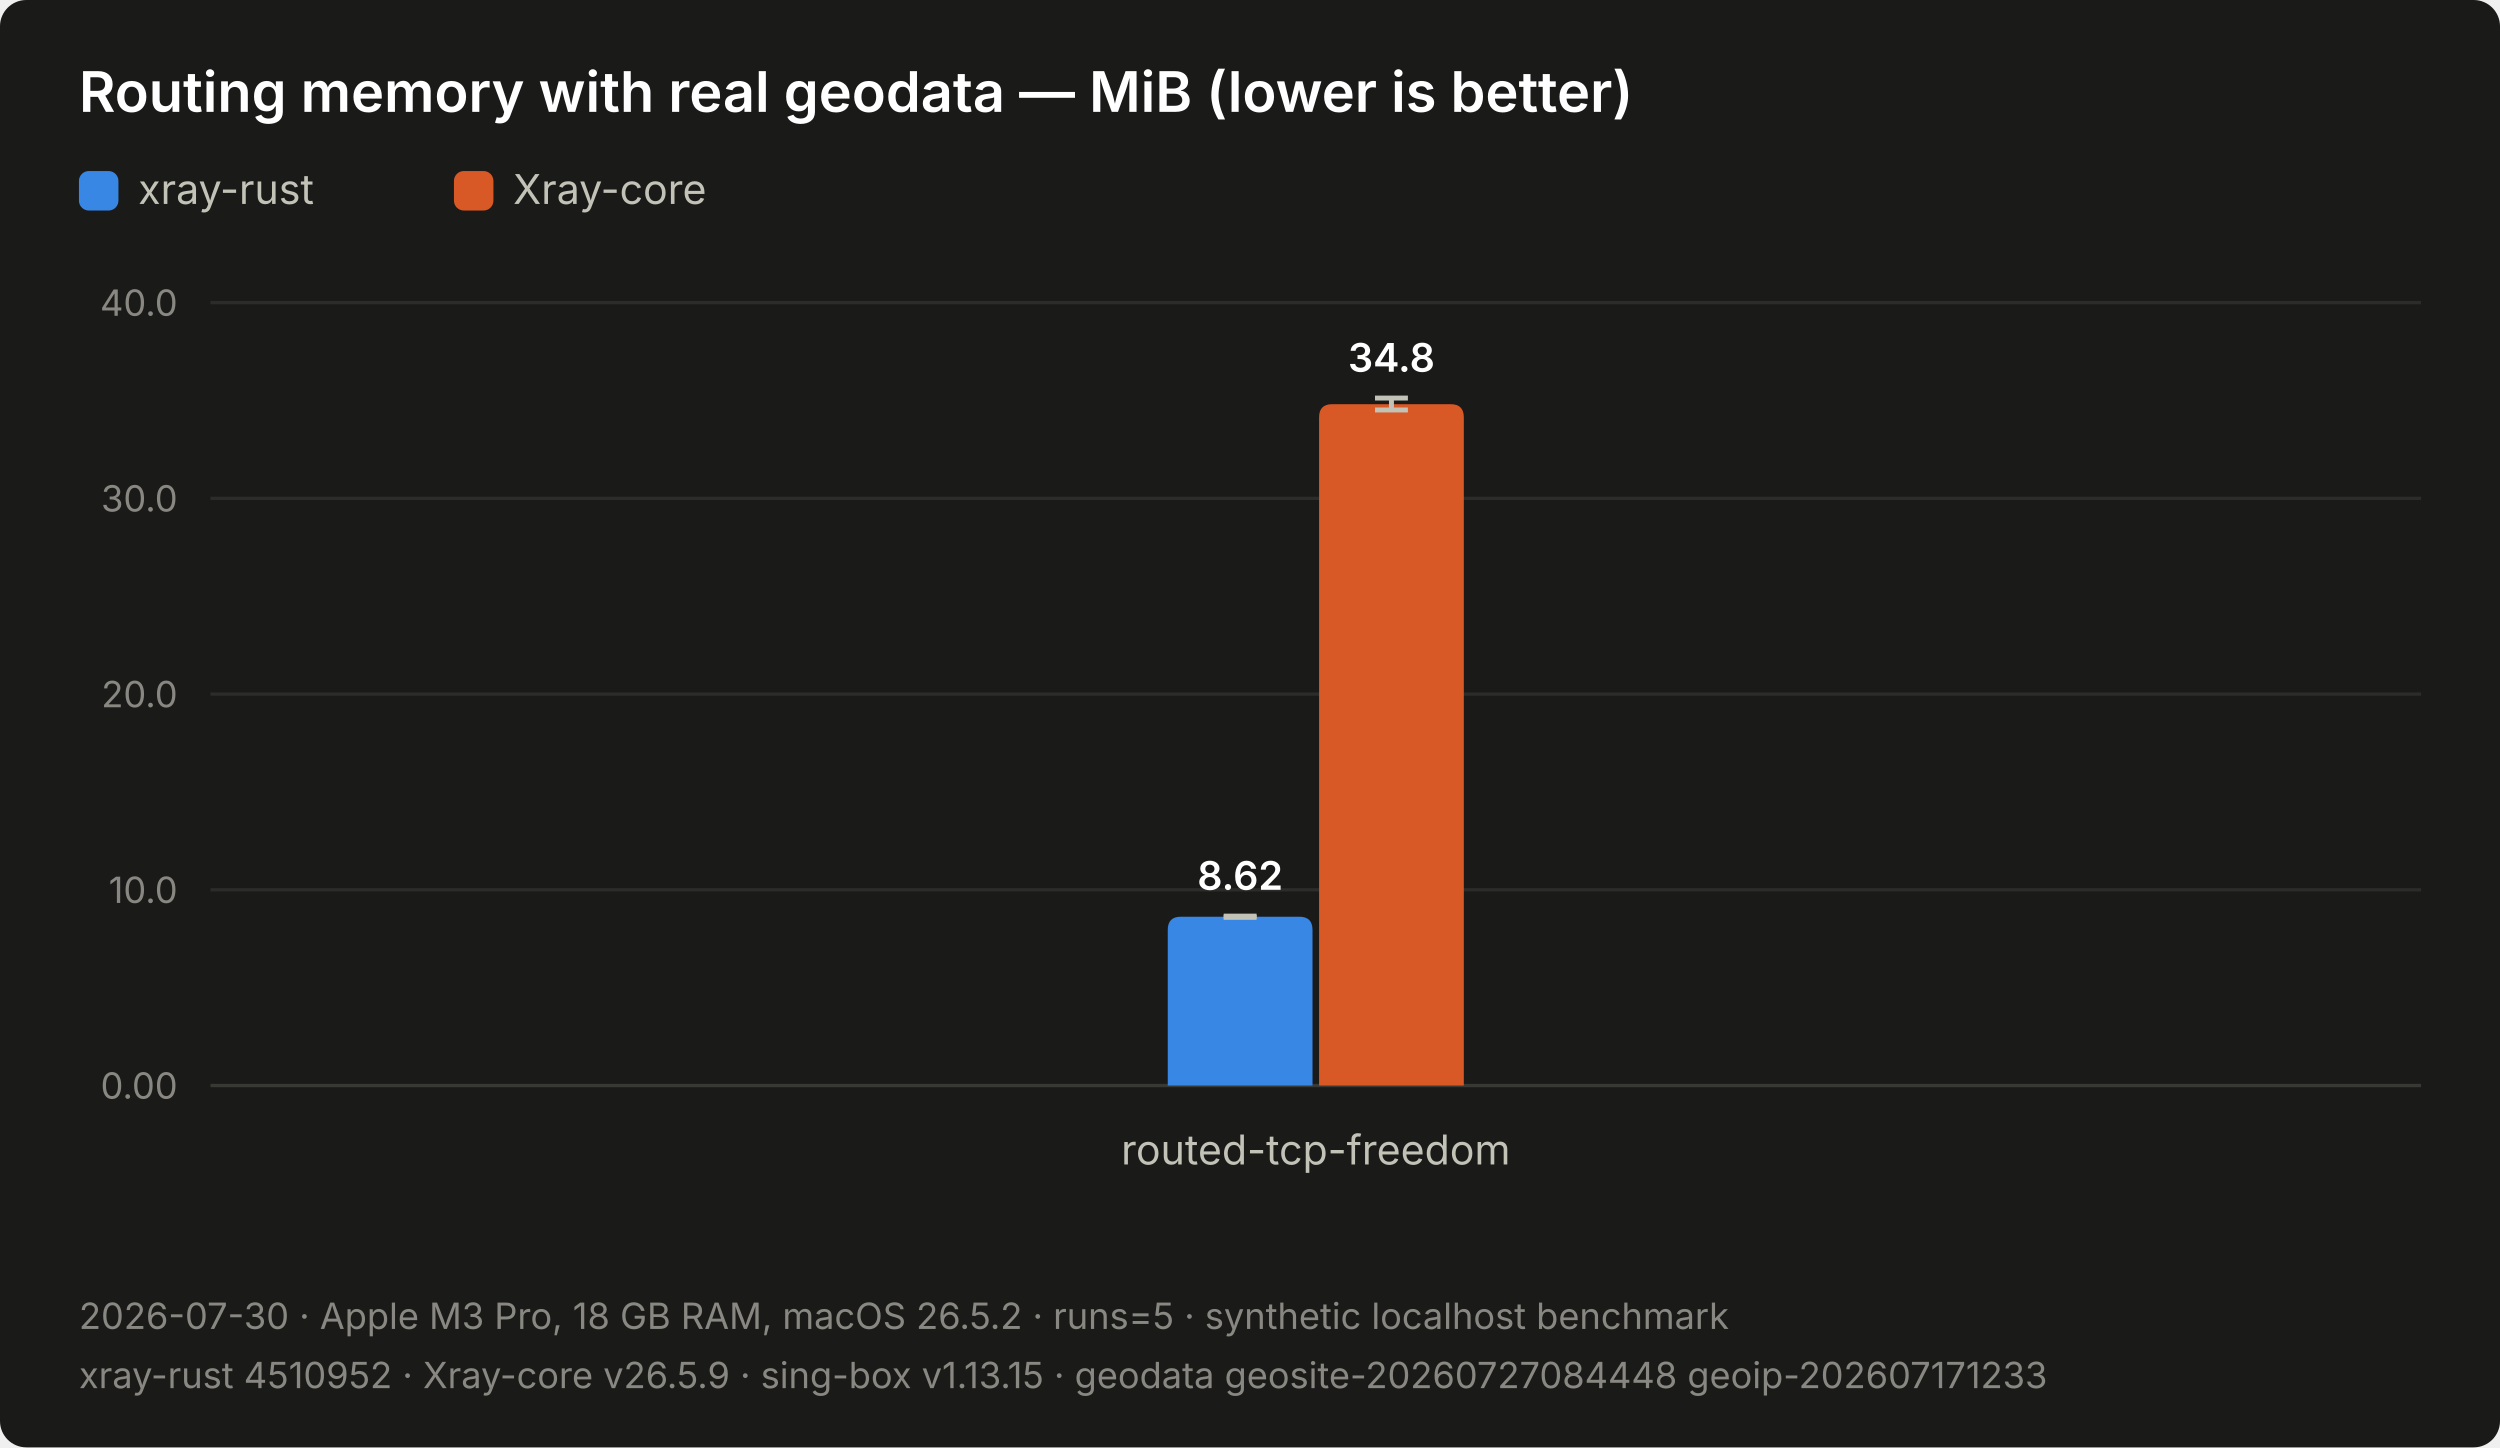
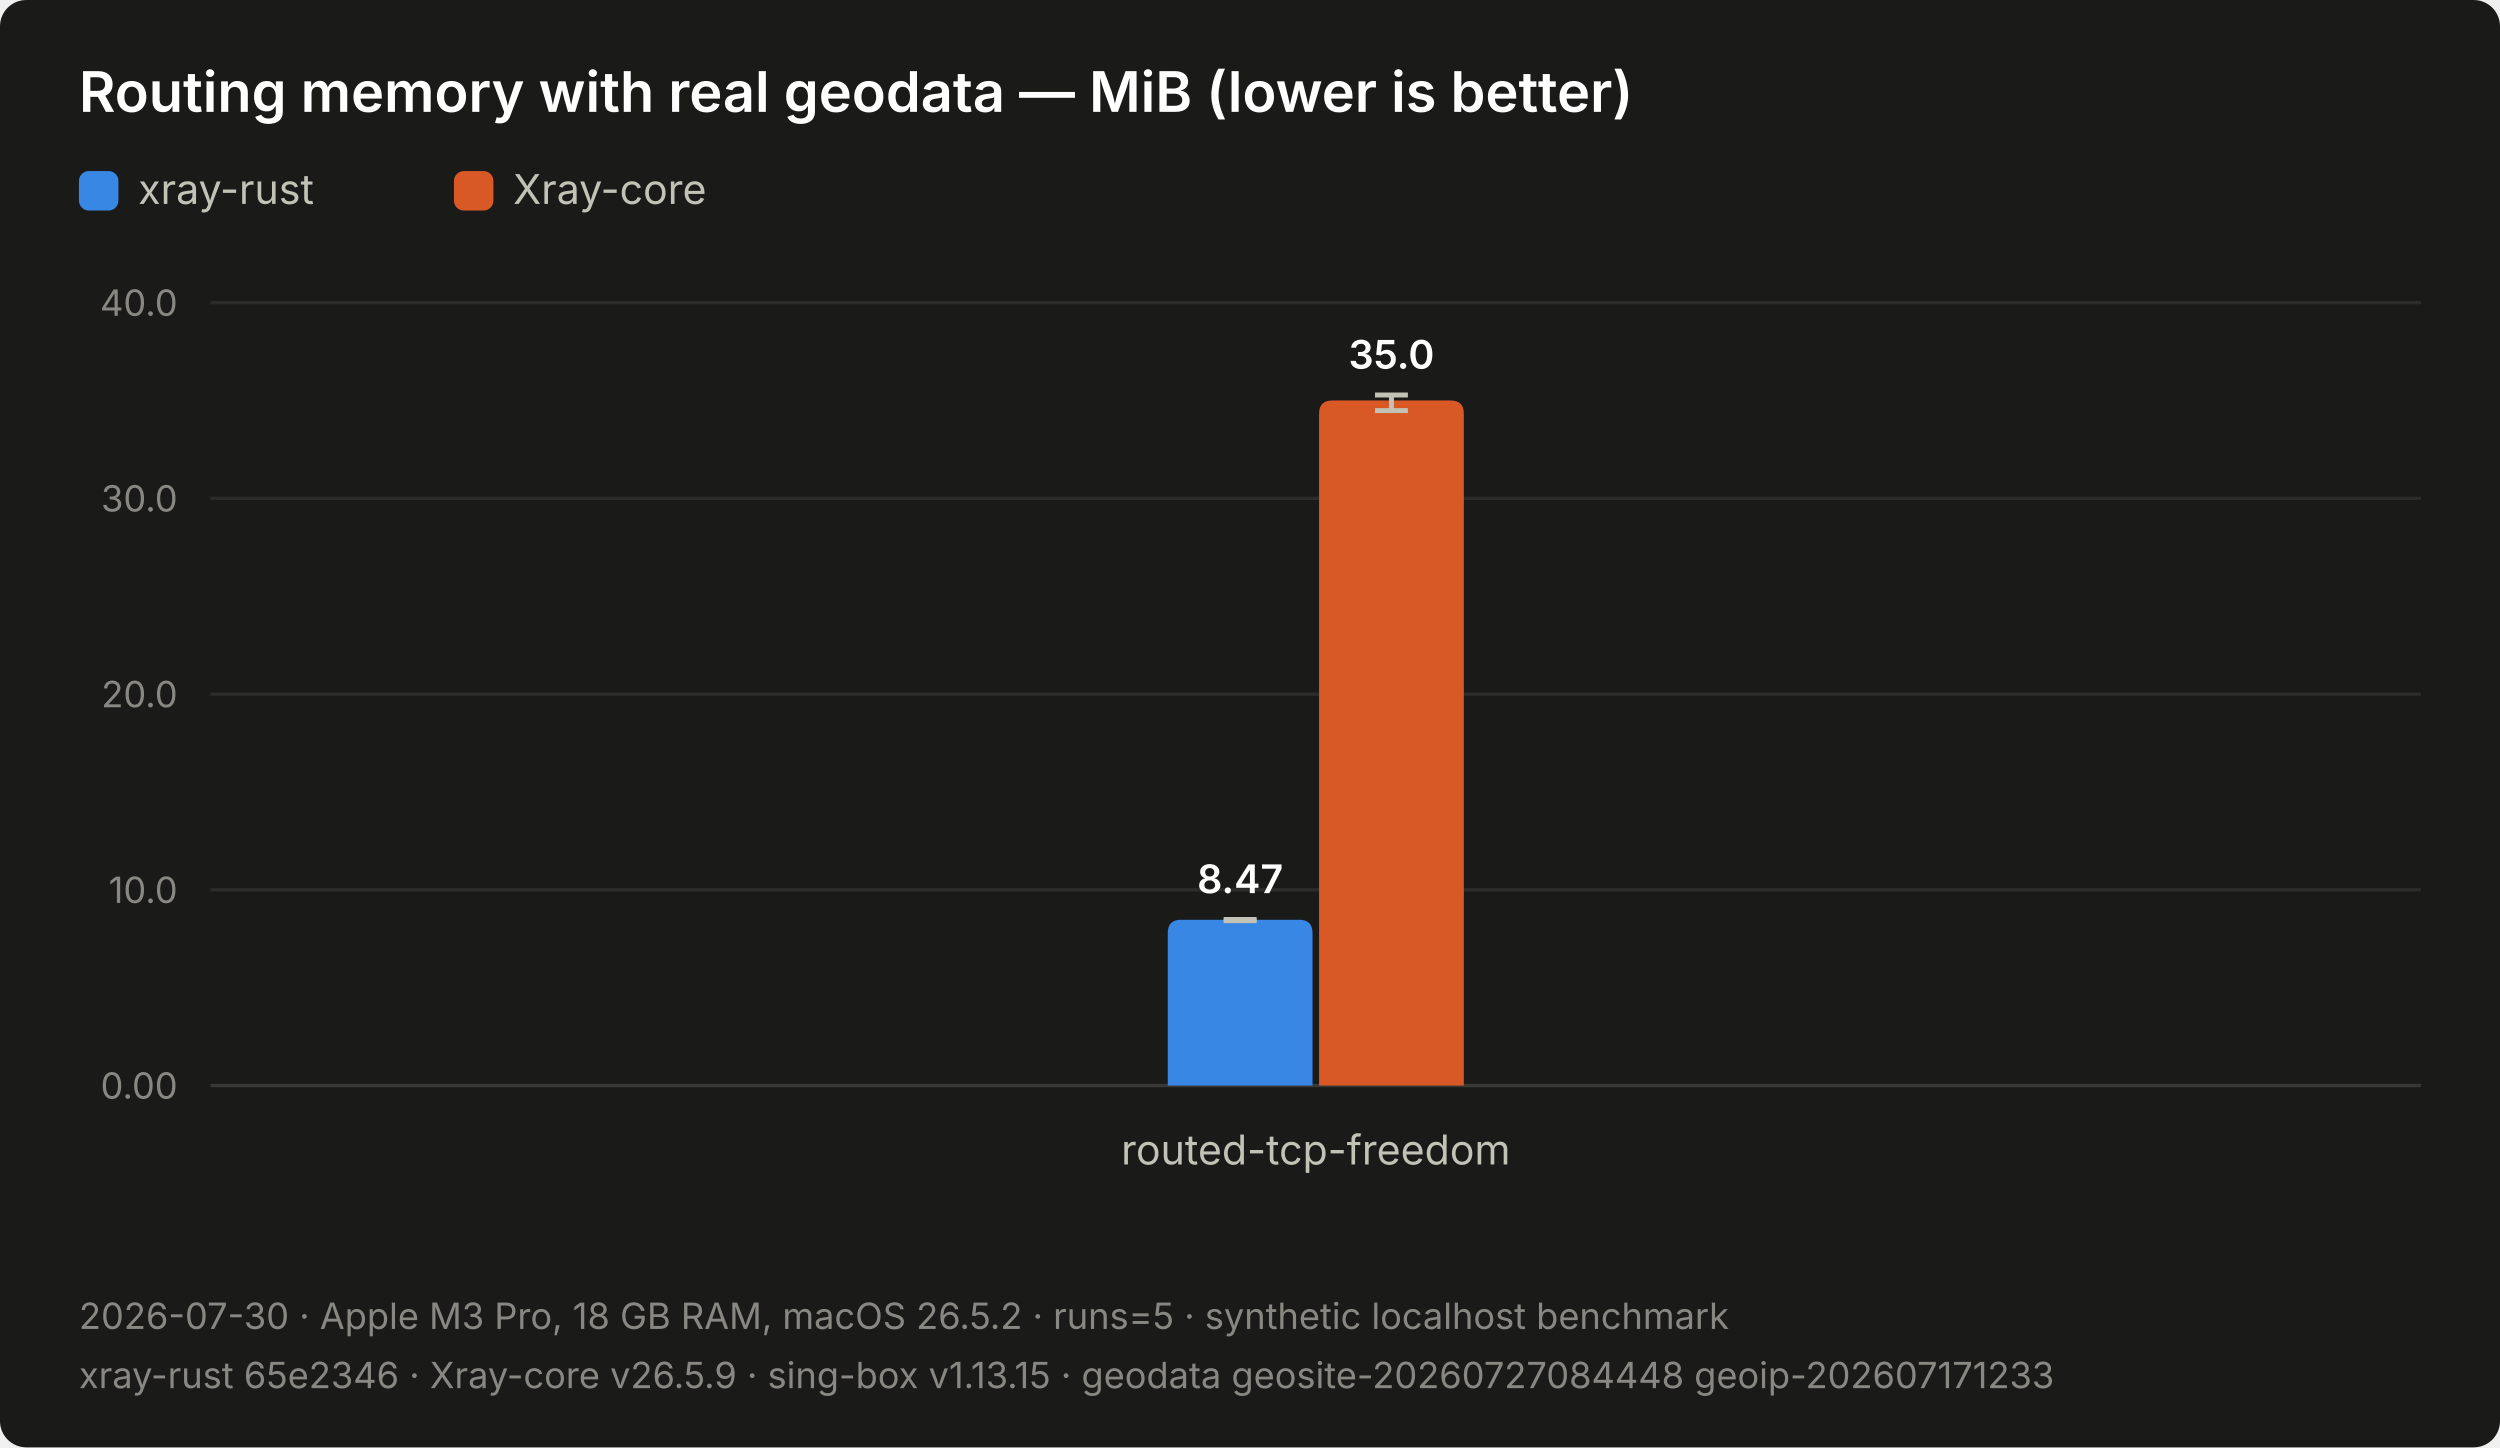
<svg xmlns="http://www.w3.org/2000/svg" width="760" height="440" viewBox="0 0 760 440" role="img" aria-label="Routing memory with real geodata — MiB (lower is better)">
  <rect width="760" height="440" fill="#1a1a19" rx="8" />
  <text x="24" y="34" font-family="system-ui, -apple-system, 'Segoe UI', sans-serif" font-size="17" font-weight="600" fill="#ffffff">Routing memory with real geodata — MiB (lower is better)</text>
  <rect x="24.00" y="52" width="12" height="12" rx="3" fill="#3987e5" />
  <text x="42.00" y="62" font-family="system-ui, -apple-system, 'Segoe UI', sans-serif" font-size="12.5" fill="#c3c2b7">xray-rust</text>
  <rect x="138.00" y="52" width="12" height="12" rx="3" fill="#d95926" />
  <text x="156.00" y="62" font-family="system-ui, -apple-system, 'Segoe UI', sans-serif" font-size="12.5" fill="#c3c2b7">Xray-core</text>
  <text x="54" y="334.00" font-family="system-ui, -apple-system, 'Segoe UI', sans-serif" font-size="11" fill="#898781" text-anchor="end">0.00</text>
  <line x1="64" y1="270.50" x2="736" y2="270.50" stroke="#2c2c2a" stroke-width="1" />
  <text x="54" y="274.50" font-family="system-ui, -apple-system, 'Segoe UI', sans-serif" font-size="11" fill="#898781" text-anchor="end">10.0</text>
  <line x1="64" y1="211.00" x2="736" y2="211.00" stroke="#2c2c2a" stroke-width="1" />
  <text x="54" y="215.00" font-family="system-ui, -apple-system, 'Segoe UI', sans-serif" font-size="11" fill="#898781" text-anchor="end">20.0</text>
  <line x1="64" y1="151.50" x2="736" y2="151.50" stroke="#2c2c2a" stroke-width="1" />
  <text x="54" y="155.50" font-family="system-ui, -apple-system, 'Segoe UI', sans-serif" font-size="11" fill="#898781" text-anchor="end">30.0</text>
  <line x1="64" y1="92.00" x2="736" y2="92.00" stroke="#2c2c2a" stroke-width="1" />
  <text x="54" y="96.00" font-family="system-ui, -apple-system, 'Segoe UI', sans-serif" font-size="11" fill="#898781" text-anchor="end">40.0</text>
  <line x1="64" y1="330" x2="736" y2="330" stroke="#383835" stroke-width="1" />
-   <path d="M 355.00 330.00 L 355.00 282.68 Q 355.00 278.68 359.00 278.68 L 395.00 278.68 Q 399.00 278.68 399.00 282.68 L 399.00 330.00 Z" fill="#3987e5" />
-   <line x1="377.00" y1="278.87" x2="377.00" y2="278.50" stroke="#c3c2b7" stroke-width="1.5" />
-   <line x1="372.00" y1="278.87" x2="382.00" y2="278.87" stroke="#c3c2b7" stroke-width="1.5" />
-   <line x1="372.00" y1="278.50" x2="382.00" y2="278.50" stroke="#c3c2b7" stroke-width="1.5" />
-   <text x="377.00" y="270.50" font-family="system-ui, -apple-system, 'Segoe UI', sans-serif" font-size="12" font-weight="600" fill="#ffffff" text-anchor="middle">8.62</text>
-   <path d="M 401.00 330.00 L 401.00 126.87 Q 401.00 122.87 405.00 122.87 L 441.00 122.87 Q 445.00 122.87 445.00 126.87 L 445.00 330.00 Z" fill="#d95926" />
-   <line x1="423.00" y1="124.63" x2="423.00" y2="121.01" stroke="#c3c2b7" stroke-width="1.5" />
-   <line x1="418.00" y1="124.63" x2="428.00" y2="124.63" stroke="#c3c2b7" stroke-width="1.5" />
-   <line x1="418.00" y1="121.01" x2="428.00" y2="121.01" stroke="#c3c2b7" stroke-width="1.5" />
-   <text x="423.00" y="113.01" font-family="system-ui, -apple-system, 'Segoe UI', sans-serif" font-size="12" font-weight="600" fill="#ffffff" text-anchor="middle">34.8</text>
+   <path d="M 355.00 330.00 L 355.00 283.61 Q 355.00 279.61 359.00 279.61 L 395.00 279.61 Q 399.00 279.61 399.00 283.61 L 399.00 330.00 Z" fill="#3987e5" />
+   <line x1="377.00" y1="279.89" x2="377.00" y2="279.52" stroke="#c3c2b7" stroke-width="1.5" />
+   <line x1="372.00" y1="279.89" x2="382.00" y2="279.89" stroke="#c3c2b7" stroke-width="1.5" />
+   <line x1="372.00" y1="279.52" x2="382.00" y2="279.52" stroke="#c3c2b7" stroke-width="1.5" />
+   <text x="377.00" y="271.52" font-family="system-ui, -apple-system, 'Segoe UI', sans-serif" font-size="12" font-weight="600" fill="#ffffff" text-anchor="middle">8.47</text>
+   <path d="M 401.00 330.00 L 401.00 125.75 Q 401.00 121.75 405.00 121.75 L 441.00 121.75 Q 445.00 121.75 445.00 125.75 L 445.00 330.00 Z" fill="#d95926" />
+   <line x1="423.00" y1="124.82" x2="423.00" y2="120.08" stroke="#c3c2b7" stroke-width="1.5" />
+   <line x1="418.00" y1="124.82" x2="428.00" y2="124.82" stroke="#c3c2b7" stroke-width="1.5" />
+   <line x1="418.00" y1="120.08" x2="428.00" y2="120.08" stroke="#c3c2b7" stroke-width="1.5" />
+   <text x="423.00" y="112.08" font-family="system-ui, -apple-system, 'Segoe UI', sans-serif" font-size="12" font-weight="600" fill="#ffffff" text-anchor="middle">35.0</text>
  <text x="400.00" y="354" font-family="system-ui, -apple-system, 'Segoe UI', sans-serif" font-size="12.5" fill="#c3c2b7" text-anchor="middle">routed-tcp-freedom</text>
  <text x="24" y="404" font-family="system-ui, -apple-system, 'Segoe UI', sans-serif" font-size="11" fill="#898781">2026-07-30 · Apple M3 Pro, 18 GB RAM, macOS 26.5.2 · runs=5 · synthetic localhost benchmark</text>
-   <text x="24" y="422" font-family="system-ui, -apple-system, 'Segoe UI', sans-serif" font-size="11" fill="#898781">xray-rust 4510952 · Xray-core v26.5.9 · sing-box v1.13.15 · geodata geosite-20260727084448 geoip-202607171233</text>
+   <text x="24" y="422" font-family="system-ui, -apple-system, 'Segoe UI', sans-serif" font-size="11" fill="#898781">xray-rust 65e2346 · Xray-core v26.5.9 · sing-box v1.13.15 · geodata geosite-20260727084448 geoip-202607171233</text>
</svg>
